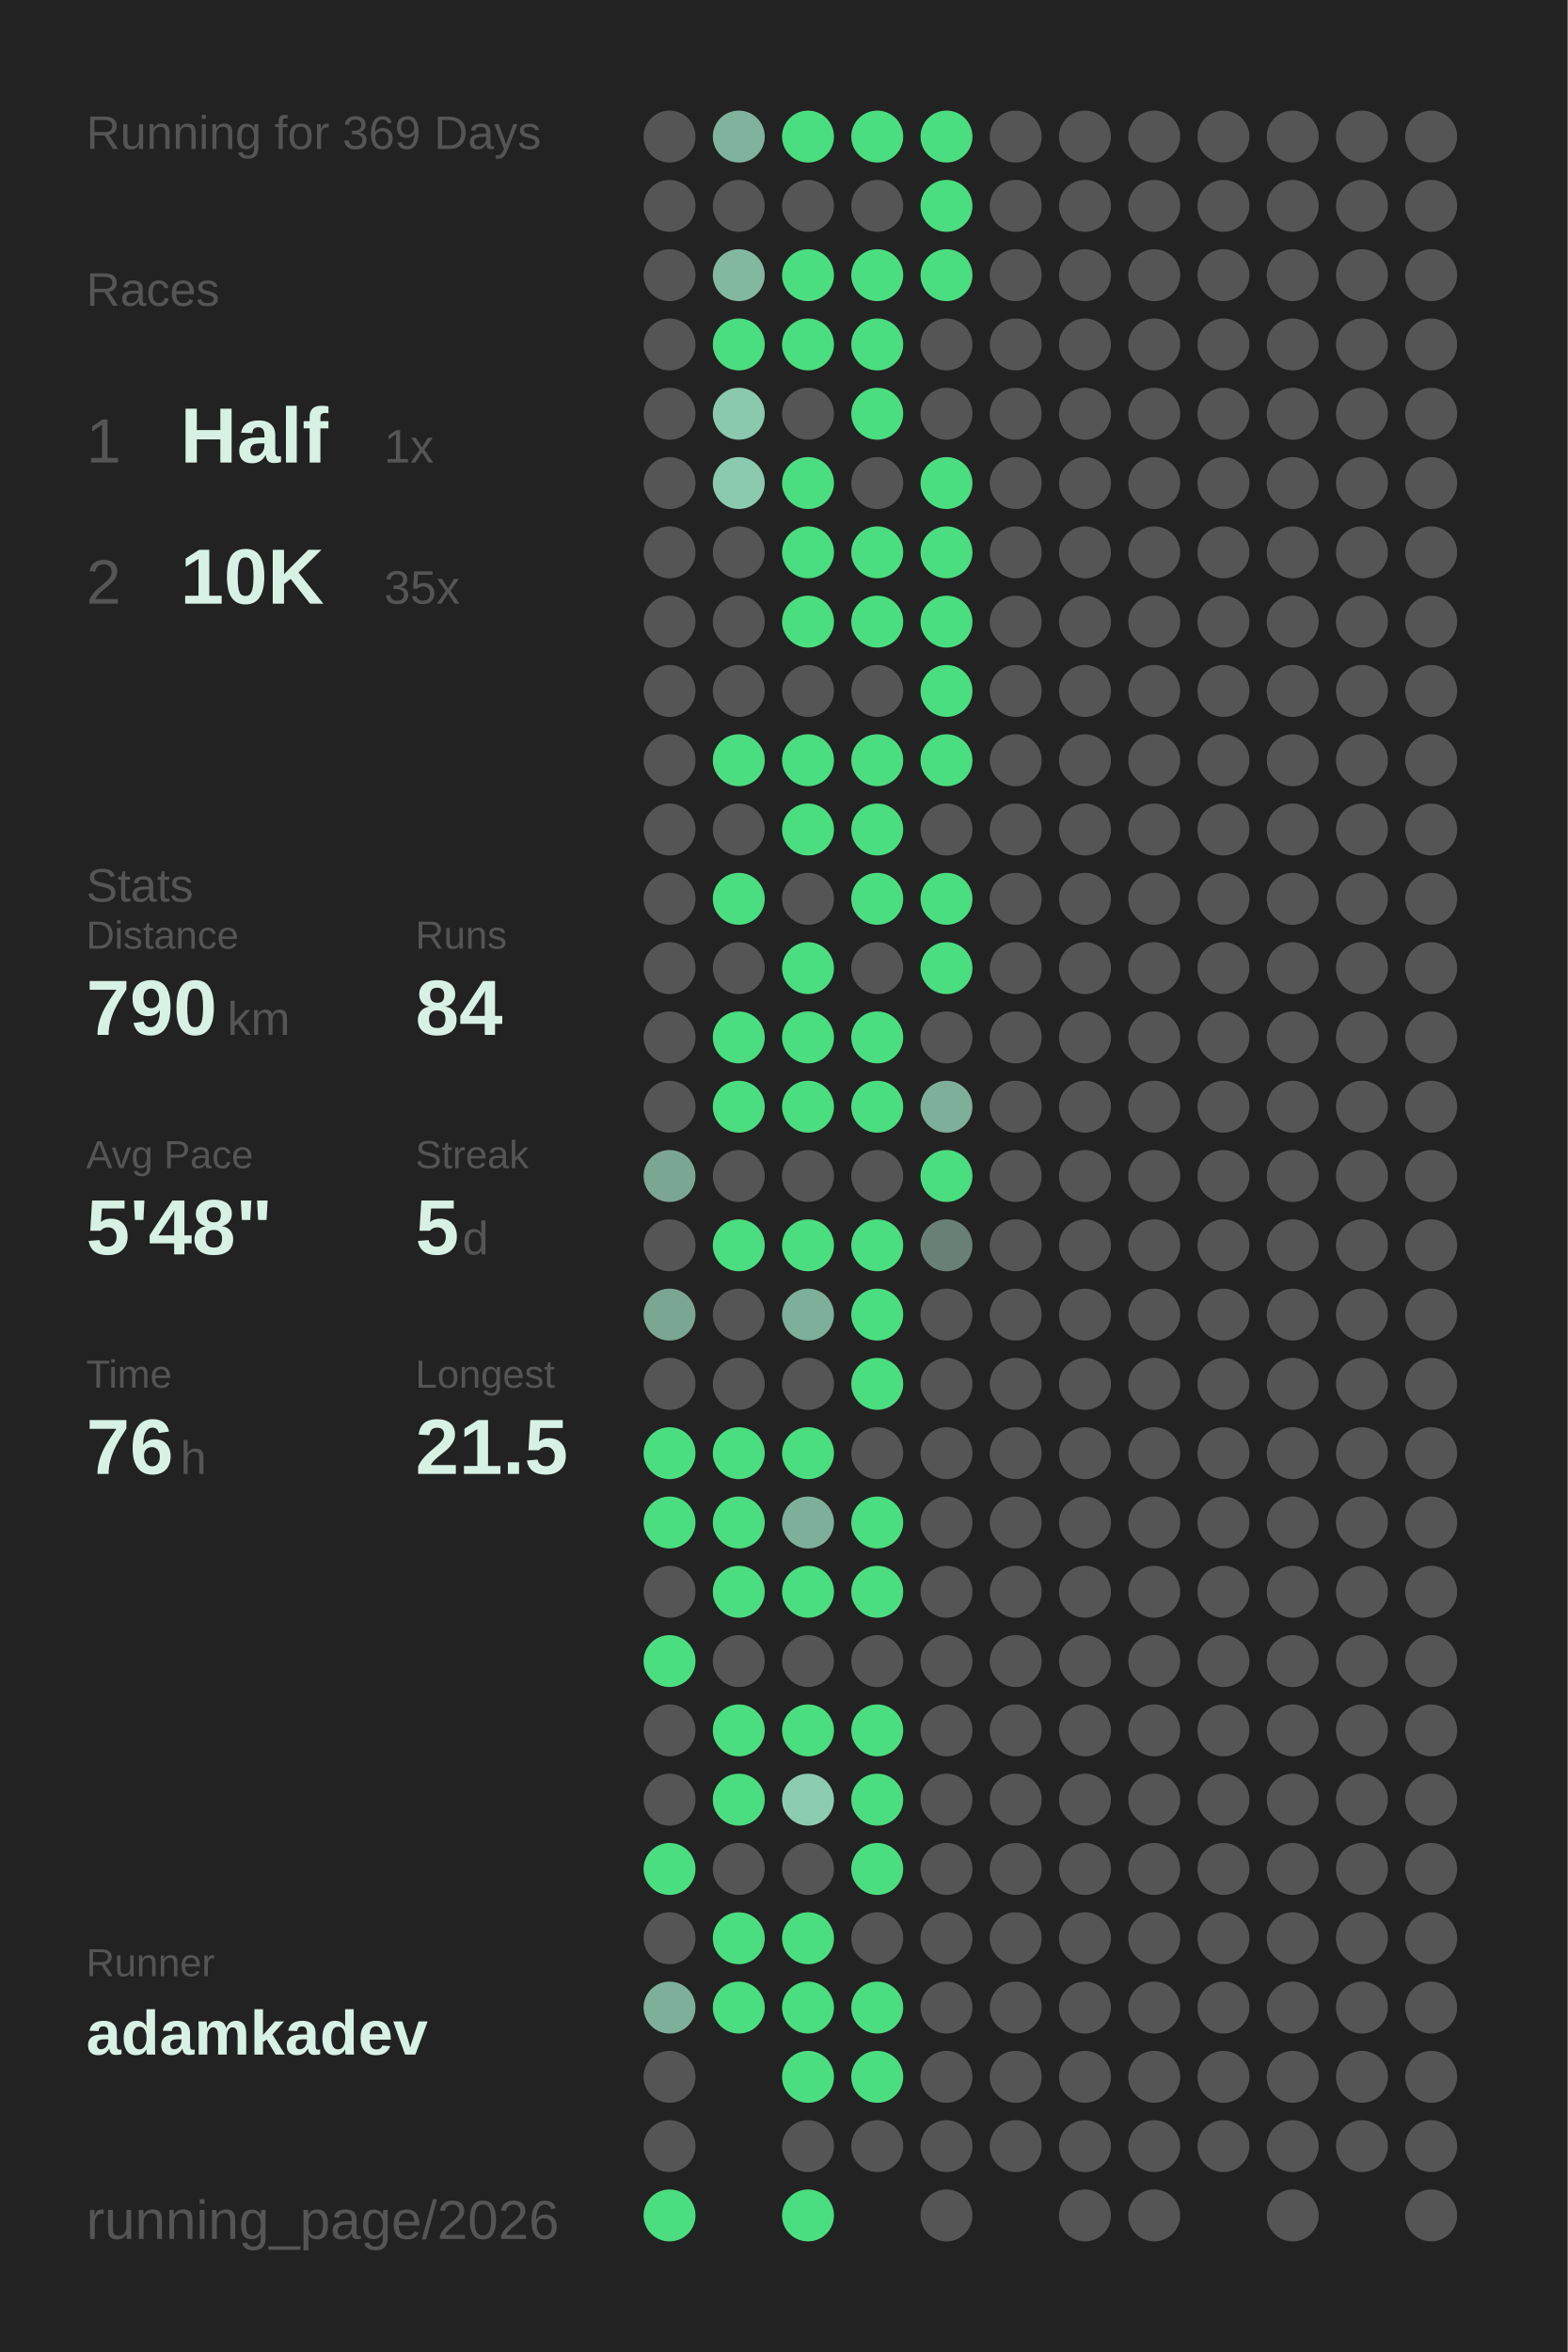
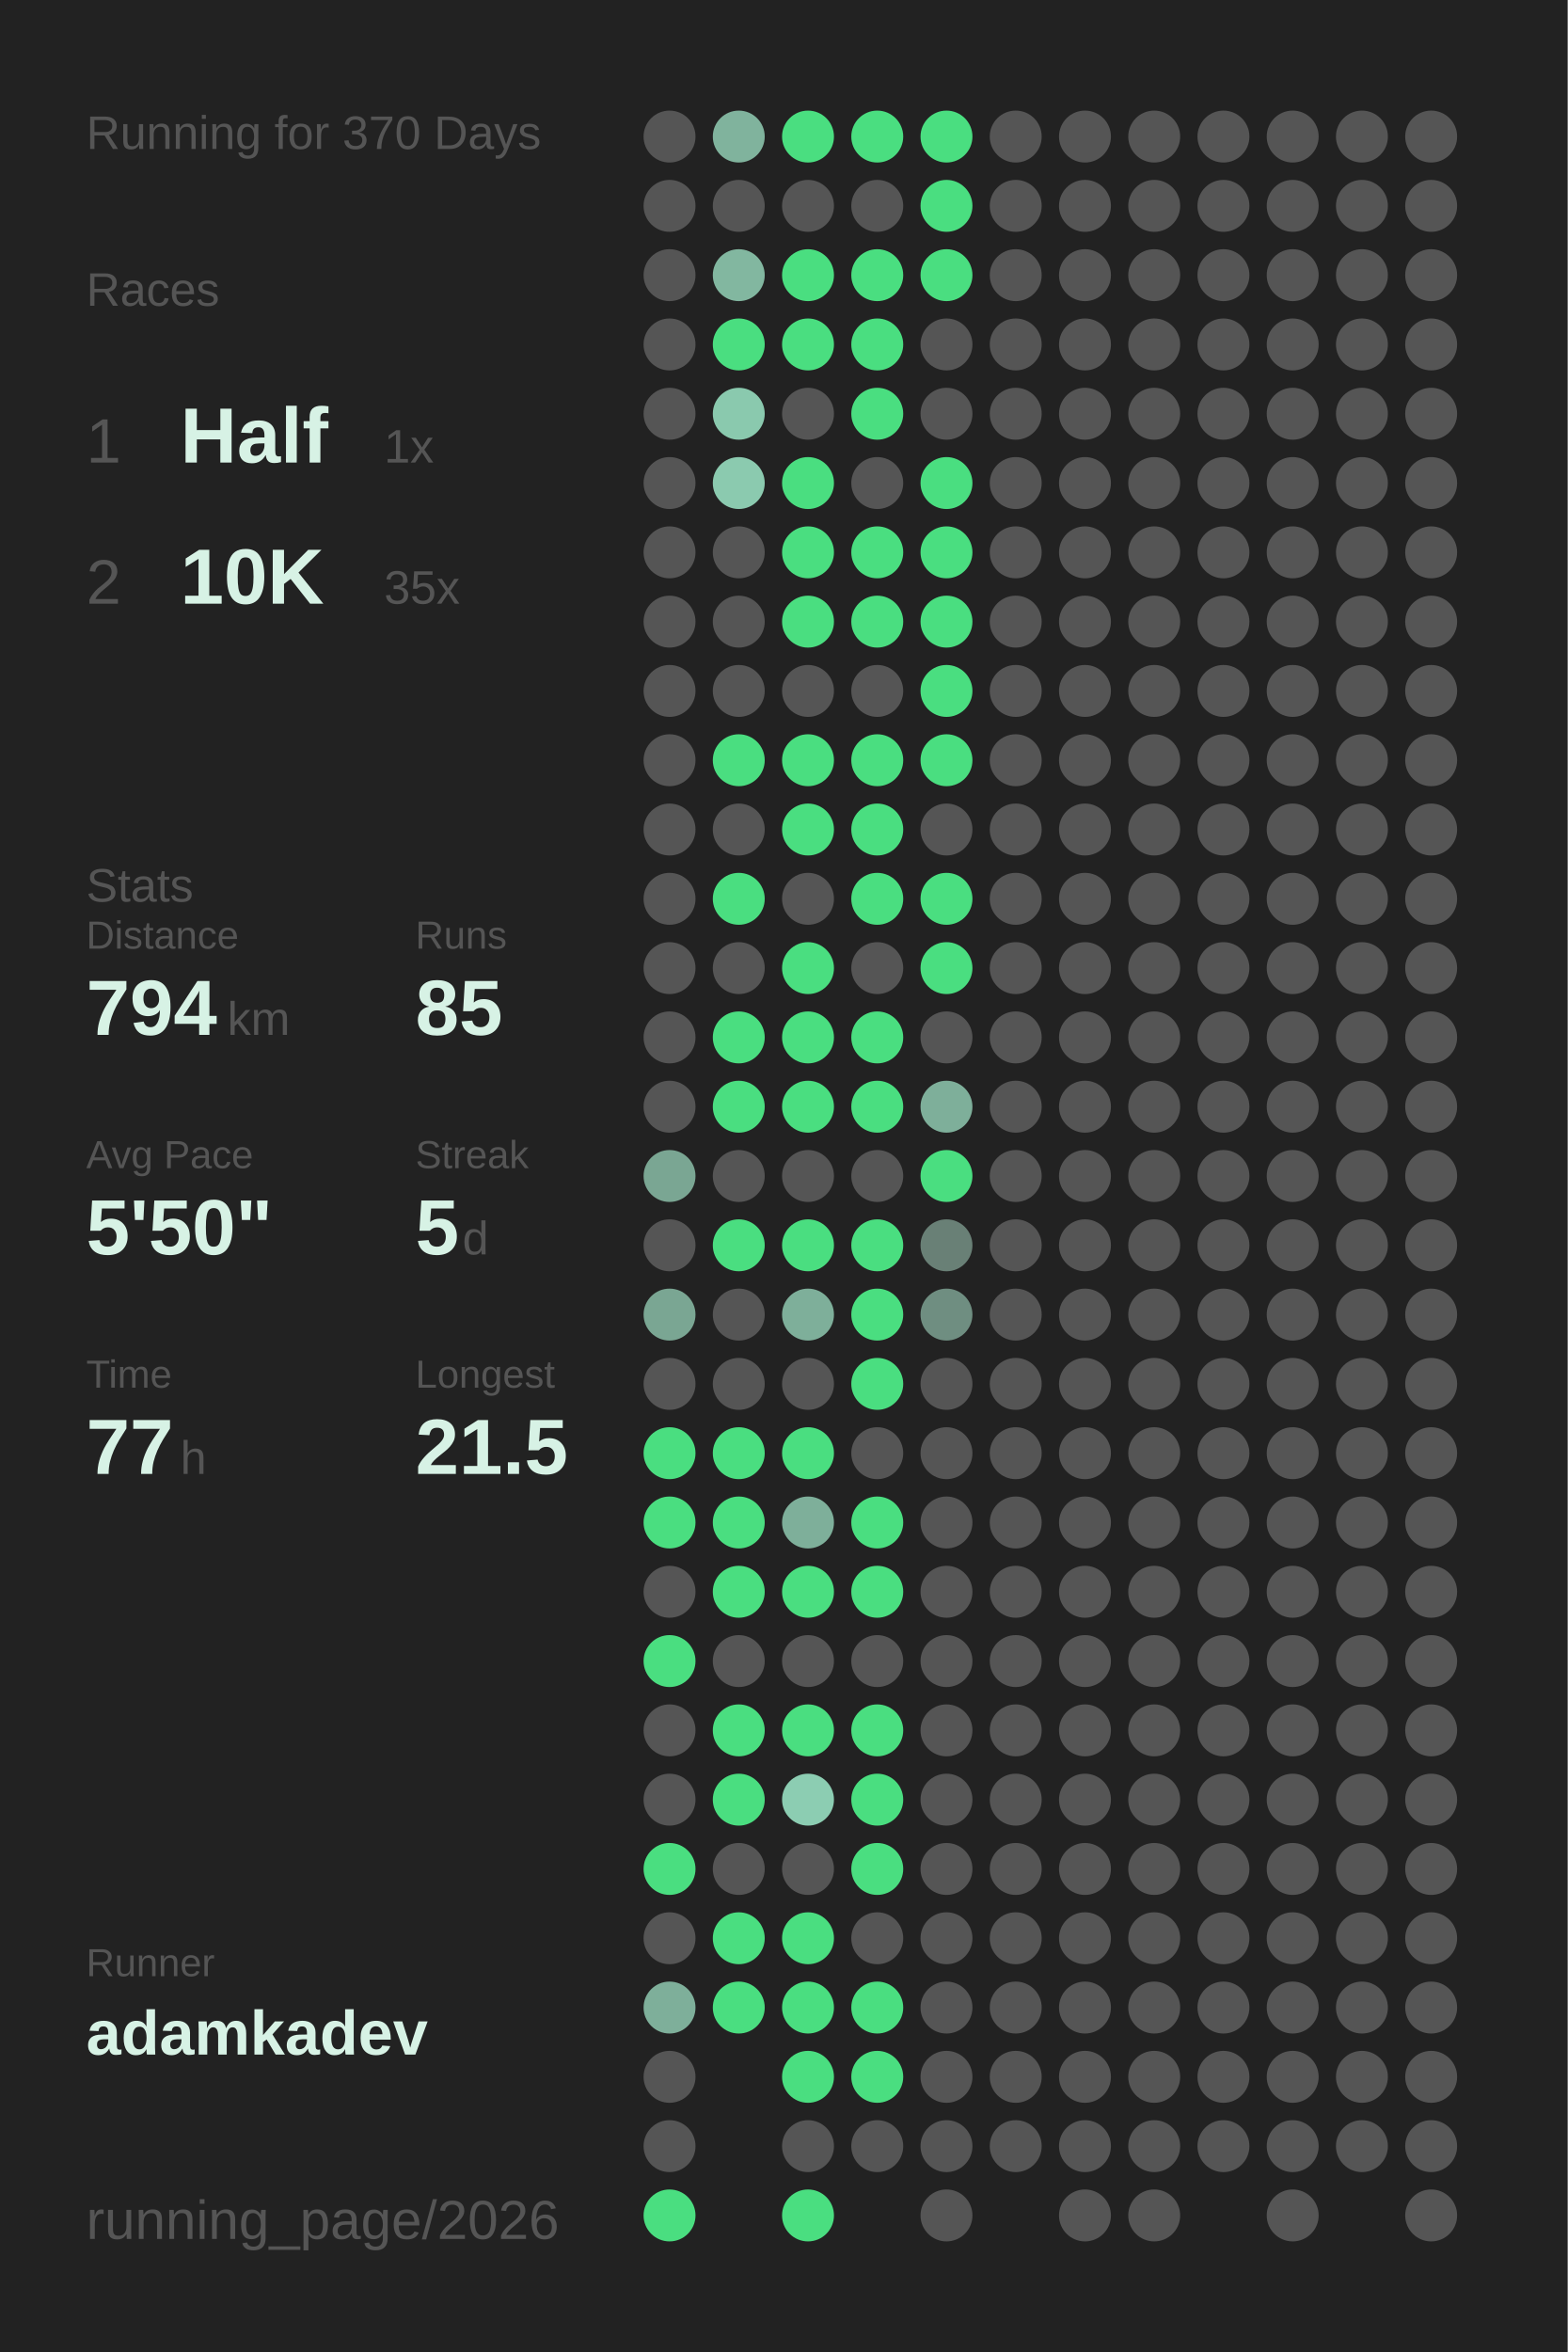
<svg xmlns="http://www.w3.org/2000/svg" baseProfile="full" height="300mm" version="1.1" viewBox="0,0,200,300" width="200mm">
  <defs />
  <rect fill="#222222" height="300" width="200" x="0" y="0" />
-   <text fill="#555555" style="font-size:6px; font-family:Arial;" x="11" y="19">Running for 369 Days</text>
+   <text fill="#555555" style="font-size:6px; font-family:Arial;" x="11" y="19">Running for 370 Days</text>
  <text fill="#555555" style="font-size:6px; font-family:Arial;" x="11" y="39">Races</text>
  <text fill="#555555" style="font-size:8px; font-family:Arial;" x="11" y="59">1</text>
  <text fill="#D7F2E5" style="font-size:10px; font-family:Arial; font-weight:bold;" x="23" y="59">Half</text>
  <text fill="#555555" style="font-size:6px; font-family:Arial;" x="49" y="59">1x</text>
  <text fill="#555555" style="font-size:8px; font-family:Arial;" x="11" y="77">2</text>
  <text fill="#D7F2E5" style="font-size:10px; font-family:Arial; font-weight:bold;" x="23" y="77">10K</text>
  <text fill="#555555" style="font-size:6px; font-family:Arial;" x="49" y="77">35x</text>
  <text fill="#555555" style="font-size:6px; font-family:Arial;" x="11" y="115">Stats</text>
  <text fill="#555555" style="font-size:5px; font-family:Arial;" x="11" y="121">Distance</text>
-   <text fill="#D7F2E5" style="font-size:10px; font-family:Arial; font-weight:bold;" x="11" y="132">790</text>
+   <text fill="#D7F2E5" style="font-size:10px; font-family:Arial; font-weight:bold;" x="11" y="132">794</text>
  <text fill="#555555" style="font-size:6px; font-family:Arial;" x="29" y="132">km</text>
  <text fill="#555555" style="font-size:5px; font-family:Arial;" x="53" y="121">Runs</text>
-   <text fill="#D7F2E5" style="font-size:10px; font-family:Arial; font-weight:bold;" x="53" y="132">84</text>
+   <text fill="#D7F2E5" style="font-size:10px; font-family:Arial; font-weight:bold;" x="53" y="132">85</text>
  <text fill="#555555" style="font-size:5px; font-family:Arial;" x="11" y="149">Avg Pace</text>
-   <text fill="#D7F2E5" style="font-size:10px; font-family:Arial; font-weight:bold;" x="11" y="160">5'48"</text>
+   <text fill="#D7F2E5" style="font-size:10px; font-family:Arial; font-weight:bold;" x="11" y="160">5'50"</text>
  <text fill="#555555" style="font-size:5px; font-family:Arial;" x="53" y="149">Streak</text>
  <text fill="#D7F2E5" style="font-size:10px; font-family:Arial; font-weight:bold;" x="53" y="160">5</text>
  <text fill="#555555" style="font-size:6px; font-family:Arial;" x="59" y="160">d</text>
  <text fill="#555555" style="font-size:5px; font-family:Arial;" x="11" y="177">Time</text>
-   <text fill="#D7F2E5" style="font-size:10px; font-family:Arial; font-weight:bold;" x="11" y="188">76</text>
+   <text fill="#D7F2E5" style="font-size:10px; font-family:Arial; font-weight:bold;" x="11" y="188">77</text>
  <text fill="#555555" style="font-size:6px; font-family:Arial;" x="23" y="188">h</text>
  <text fill="#555555" style="font-size:5px; font-family:Arial;" x="53" y="177">Longest</text>
  <text fill="#D7F2E5" style="font-size:10px; font-family:Arial; font-weight:bold;" x="53" y="188">21.5</text>
  <text fill="#555555" style="font-size:5px; font-family:Arial;" x="11" y="252.065">Runner</text>
  <text fill="#D7F2E5" style="font-size:8px; font-family:Arial; font-weight:bold;" x="11" y="262.065">adamkadev</text>
  <text fill="#555555" style="font-size:7px; font-family:Arial;" x="11" y="285.581">running_page/2026</text>
  <circle cx="85.417" cy="17.419" fill="#555555" r="3.312" />
  <circle cx="85.417" cy="26.258" fill="#555555" r="3.312" />
  <circle cx="85.417" cy="35.097" fill="#555555" r="3.312" />
  <circle cx="85.417" cy="43.935" fill="#555555" r="3.312" />
  <circle cx="85.417" cy="52.774" fill="#555555" r="3.312" />
  <circle cx="85.417" cy="61.613" fill="#555555" r="3.312" />
  <circle cx="85.417" cy="70.452" fill="#555555" r="3.312" />
  <circle cx="85.417" cy="79.29" fill="#555555" r="3.312" />
  <circle cx="85.417" cy="88.129" fill="#555555" r="3.312" />
  <circle cx="85.417" cy="96.968" fill="#555555" r="3.312" />
  <circle cx="85.417" cy="105.806" fill="#555555" r="3.312" />
  <circle cx="85.417" cy="114.645" fill="#555555" r="3.312" />
  <circle cx="85.417" cy="123.484" fill="#555555" r="3.312" />
  <circle cx="85.417" cy="132.323" fill="#555555" r="3.312" />
  <circle cx="85.417" cy="141.161" fill="#555555" r="3.312" />
  <circle cx="85.417" cy="150" fill="#7aa693" r="3.312" />
  <circle cx="85.417" cy="158.839" fill="#555555" r="3.312" />
  <circle cx="85.417" cy="167.677" fill="#7aa693" r="3.312" />
  <circle cx="85.417" cy="176.516" fill="#555555" r="3.312" />
  <circle cx="85.417" cy="185.355" fill="#4ADE80" r="3.312" />
  <circle cx="85.417" cy="194.194" fill="#4ADE80" r="3.312" />
  <circle cx="85.417" cy="203.032" fill="#555555" r="3.312" />
  <circle cx="85.417" cy="211.871" fill="#4ADE80" r="3.312" />
  <circle cx="85.417" cy="220.71" fill="#555555" r="3.312" />
  <circle cx="85.417" cy="229.548" fill="#555555" r="3.312" />
  <circle cx="85.417" cy="238.387" fill="#4ADE80" r="3.312" />
  <circle cx="85.417" cy="247.226" fill="#555555" r="3.312" />
  <circle cx="85.417" cy="256.065" fill="#7eaf9a" r="3.312" />
  <circle cx="85.417" cy="264.903" fill="#555555" r="3.312" />
  <circle cx="85.417" cy="273.742" fill="#555555" r="3.312" />
  <circle cx="85.417" cy="282.581" fill="#4ADE80" r="3.312" />
  <circle cx="94.25" cy="17.419" fill="#80b39d" r="3.312" />
  <circle cx="94.25" cy="26.258" fill="#555555" r="3.312" />
  <circle cx="94.25" cy="35.097" fill="#82b7a0" r="3.312" />
  <circle cx="94.25" cy="43.935" fill="#4ADE80" r="3.312" />
  <circle cx="94.25" cy="52.774" fill="#8ac9ae" r="3.312" />
  <circle cx="94.25" cy="61.613" fill="#8bcaaf" r="3.312" />
  <circle cx="94.25" cy="70.452" fill="#555555" r="3.312" />
  <circle cx="94.25" cy="79.29" fill="#555555" r="3.312" />
  <circle cx="94.25" cy="88.129" fill="#555555" r="3.312" />
  <circle cx="94.25" cy="96.968" fill="#4ADE80" r="3.312" />
  <circle cx="94.25" cy="105.806" fill="#555555" r="3.312" />
  <circle cx="94.25" cy="114.645" fill="#4ADE80" r="3.312" />
  <circle cx="94.25" cy="123.484" fill="#555555" r="3.312" />
  <circle cx="94.25" cy="132.323" fill="#4ADE80" r="3.312" />
  <circle cx="94.25" cy="141.161" fill="#4ADE80" r="3.312" />
  <circle cx="94.25" cy="150" fill="#555555" r="3.312" />
  <circle cx="94.25" cy="158.839" fill="#4ADE80" r="3.312" />
  <circle cx="94.25" cy="167.677" fill="#555555" r="3.312" />
  <circle cx="94.25" cy="176.516" fill="#555555" r="3.312" />
  <circle cx="94.25" cy="185.355" fill="#4ADE80" r="3.312" />
  <circle cx="94.25" cy="194.194" fill="#4ADE80" r="3.312" />
  <circle cx="94.25" cy="203.032" fill="#4ADE80" r="3.312" />
  <circle cx="94.25" cy="211.871" fill="#555555" r="3.312" />
  <circle cx="94.25" cy="220.71" fill="#4ADE80" r="3.312" />
  <circle cx="94.25" cy="229.548" fill="#4ADE80" r="3.312" />
  <circle cx="94.25" cy="238.387" fill="#555555" r="3.312" />
  <circle cx="94.25" cy="247.226" fill="#4ADE80" r="3.312" />
  <circle cx="94.25" cy="256.065" fill="#4ADE80" r="3.312" />
  <circle cx="103.083" cy="17.419" fill="#4ADE80" r="3.312" />
  <circle cx="103.083" cy="26.258" fill="#555555" r="3.312" />
  <circle cx="103.083" cy="35.097" fill="#4ADE80" r="3.312" />
  <circle cx="103.083" cy="43.935" fill="#4ADE80" r="3.312" />
  <circle cx="103.083" cy="52.774" fill="#555555" r="3.312" />
  <circle cx="103.083" cy="61.613" fill="#4ADE80" r="3.312" />
  <circle cx="103.083" cy="70.452" fill="#4ADE80" r="3.312" />
  <circle cx="103.083" cy="79.29" fill="#4ADE80" r="3.312" />
  <circle cx="103.083" cy="88.129" fill="#555555" r="3.312" />
  <circle cx="103.083" cy="96.968" fill="#4ADE80" r="3.312" />
  <circle cx="103.083" cy="105.806" fill="#4ADE80" r="3.312" />
  <circle cx="103.083" cy="114.645" fill="#555555" r="3.312" />
  <circle cx="103.083" cy="123.484" fill="#4ADE80" r="3.312" />
  <circle cx="103.083" cy="132.323" fill="#4ADE80" r="3.312" />
  <circle cx="103.083" cy="141.161" fill="#4ADE80" r="3.312" />
  <circle cx="103.083" cy="150" fill="#555555" r="3.312" />
  <circle cx="103.083" cy="158.839" fill="#4ADE80" r="3.312" />
  <circle cx="103.083" cy="167.677" fill="#7eaf9a" r="3.312" />
  <circle cx="103.083" cy="176.516" fill="#555555" r="3.312" />
  <circle cx="103.083" cy="185.355" fill="#4ADE80" r="3.312" />
  <circle cx="103.083" cy="194.194" fill="#7eaf9a" r="3.312" />
  <circle cx="103.083" cy="203.032" fill="#4ADE80" r="3.312" />
  <circle cx="103.083" cy="211.871" fill="#555555" r="3.312" />
  <circle cx="103.083" cy="220.71" fill="#4ADE80" r="3.312" />
  <circle cx="103.083" cy="229.548" fill="#8ccdb2" r="3.312" />
  <circle cx="103.083" cy="238.387" fill="#555555" r="3.312" />
  <circle cx="103.083" cy="247.226" fill="#4ADE80" r="3.312" />
  <circle cx="103.083" cy="256.065" fill="#4ADE80" r="3.312" />
  <circle cx="103.083" cy="264.903" fill="#4ADE80" r="3.312" />
  <circle cx="103.083" cy="273.742" fill="#555555" r="3.312" />
  <circle cx="103.083" cy="282.581" fill="#4ADE80" r="3.312" />
  <circle cx="111.917" cy="17.419" fill="#4ADE80" r="3.312" />
  <circle cx="111.917" cy="26.258" fill="#555555" r="3.312" />
  <circle cx="111.917" cy="35.097" fill="#4ADE80" r="3.312" />
  <circle cx="111.917" cy="43.935" fill="#4ADE80" r="3.312" />
  <circle cx="111.917" cy="52.774" fill="#4ADE80" r="3.312" />
  <circle cx="111.917" cy="61.613" fill="#555555" r="3.312" />
  <circle cx="111.917" cy="70.452" fill="#4ADE80" r="3.312" />
  <circle cx="111.917" cy="79.29" fill="#4ADE80" r="3.312" />
  <circle cx="111.917" cy="88.129" fill="#555555" r="3.312" />
  <circle cx="111.917" cy="96.968" fill="#4ADE80" r="3.312" />
  <circle cx="111.917" cy="105.806" fill="#4ADE80" r="3.312" />
  <circle cx="111.917" cy="114.645" fill="#4ADE80" r="3.312" />
  <circle cx="111.917" cy="123.484" fill="#555555" r="3.312" />
  <circle cx="111.917" cy="132.323" fill="#4ADE80" r="3.312" />
  <circle cx="111.917" cy="141.161" fill="#4ADE80" r="3.312" />
  <circle cx="111.917" cy="150" fill="#555555" r="3.312" />
  <circle cx="111.917" cy="158.839" fill="#4ADE80" r="3.312" />
  <circle cx="111.917" cy="167.677" fill="#4ADE80" r="3.312" />
  <circle cx="111.917" cy="176.516" fill="#4ADE80" r="3.312" />
  <circle cx="111.917" cy="185.355" fill="#555555" r="3.312" />
  <circle cx="111.917" cy="194.194" fill="#4ADE80" r="3.312" />
  <circle cx="111.917" cy="203.032" fill="#4ADE80" r="3.312" />
  <circle cx="111.917" cy="211.871" fill="#555555" r="3.312" />
  <circle cx="111.917" cy="220.71" fill="#4ADE80" r="3.312" />
  <circle cx="111.917" cy="229.548" fill="#4ADE80" r="3.312" />
  <circle cx="111.917" cy="238.387" fill="#4ADE80" r="3.312" />
  <circle cx="111.917" cy="247.226" fill="#555555" r="3.312" />
  <circle cx="111.917" cy="256.065" fill="#4ADE80" r="3.312" />
  <circle cx="111.917" cy="264.903" fill="#4ADE80" r="3.312" />
  <circle cx="111.917" cy="273.742" fill="#555555" r="3.312" />
  <circle cx="120.75" cy="17.419" fill="#4ADE80" r="3.312" />
  <circle cx="120.75" cy="26.258" fill="#4ADE80" r="3.312" />
  <circle cx="120.75" cy="35.097" fill="#4ADE80" r="3.312" />
  <circle cx="120.75" cy="43.935" fill="#555555" r="3.312" />
  <circle cx="120.75" cy="52.774" fill="#555555" r="3.312" />
  <circle cx="120.75" cy="61.613" fill="#4ADE80" r="3.312" />
  <circle cx="120.75" cy="70.452" fill="#4ADE80" r="3.312" />
  <circle cx="120.75" cy="79.29" fill="#4ADE80" r="3.312" />
  <circle cx="120.75" cy="88.129" fill="#4ADE80" r="3.312" />
  <circle cx="120.75" cy="96.968" fill="#4ADE80" r="3.312" />
  <circle cx="120.75" cy="105.806" fill="#555555" r="3.312" />
  <circle cx="120.75" cy="114.645" fill="#4ADE80" r="3.312" />
  <circle cx="120.75" cy="123.484" fill="#4ADE80" r="3.312" />
  <circle cx="120.75" cy="132.323" fill="#555555" r="3.312" />
  <circle cx="120.75" cy="141.161" fill="#7eaf9a" r="3.312" />
  <circle cx="120.75" cy="150" fill="#4ADE80" r="3.312" />
  <circle cx="120.75" cy="158.839" fill="#698076" r="3.312" />
-   <circle cx="120.75" cy="167.677" fill="#555555" r="3.312" />
+   <circle cx="120.75" cy="167.677" fill="#6f8e81" r="3.312" />
  <circle cx="120.75" cy="176.516" fill="#555555" r="3.312" />
  <circle cx="120.75" cy="185.355" fill="#555555" r="3.312" />
  <circle cx="120.75" cy="194.194" fill="#555555" r="3.312" />
  <circle cx="120.75" cy="203.032" fill="#555555" r="3.312" />
  <circle cx="120.75" cy="211.871" fill="#555555" r="3.312" />
  <circle cx="120.75" cy="220.71" fill="#555555" r="3.312" />
  <circle cx="120.75" cy="229.548" fill="#555555" r="3.312" />
  <circle cx="120.75" cy="238.387" fill="#555555" r="3.312" />
  <circle cx="120.75" cy="247.226" fill="#555555" r="3.312" />
  <circle cx="120.75" cy="256.065" fill="#555555" r="3.312" />
  <circle cx="120.75" cy="264.903" fill="#555555" r="3.312" />
  <circle cx="120.75" cy="273.742" fill="#555555" r="3.312" />
  <circle cx="120.75" cy="282.581" fill="#555555" r="3.312" />
  <circle cx="129.583" cy="17.419" fill="#555555" r="3.312" />
  <circle cx="129.583" cy="26.258" fill="#555555" r="3.312" />
  <circle cx="129.583" cy="35.097" fill="#555555" r="3.312" />
  <circle cx="129.583" cy="43.935" fill="#555555" r="3.312" />
  <circle cx="129.583" cy="52.774" fill="#555555" r="3.312" />
  <circle cx="129.583" cy="61.613" fill="#555555" r="3.312" />
  <circle cx="129.583" cy="70.452" fill="#555555" r="3.312" />
  <circle cx="129.583" cy="79.29" fill="#555555" r="3.312" />
  <circle cx="129.583" cy="88.129" fill="#555555" r="3.312" />
  <circle cx="129.583" cy="96.968" fill="#555555" r="3.312" />
  <circle cx="129.583" cy="105.806" fill="#555555" r="3.312" />
  <circle cx="129.583" cy="114.645" fill="#555555" r="3.312" />
  <circle cx="129.583" cy="123.484" fill="#555555" r="3.312" />
  <circle cx="129.583" cy="132.323" fill="#555555" r="3.312" />
  <circle cx="129.583" cy="141.161" fill="#555555" r="3.312" />
  <circle cx="129.583" cy="150" fill="#555555" r="3.312" />
  <circle cx="129.583" cy="158.839" fill="#555555" r="3.312" />
  <circle cx="129.583" cy="167.677" fill="#555555" r="3.312" />
  <circle cx="129.583" cy="176.516" fill="#555555" r="3.312" />
  <circle cx="129.583" cy="185.355" fill="#555555" r="3.312" />
  <circle cx="129.583" cy="194.194" fill="#555555" r="3.312" />
  <circle cx="129.583" cy="203.032" fill="#555555" r="3.312" />
  <circle cx="129.583" cy="211.871" fill="#555555" r="3.312" />
  <circle cx="129.583" cy="220.71" fill="#555555" r="3.312" />
  <circle cx="129.583" cy="229.548" fill="#555555" r="3.312" />
  <circle cx="129.583" cy="238.387" fill="#555555" r="3.312" />
  <circle cx="129.583" cy="247.226" fill="#555555" r="3.312" />
  <circle cx="129.583" cy="256.065" fill="#555555" r="3.312" />
  <circle cx="129.583" cy="264.903" fill="#555555" r="3.312" />
  <circle cx="129.583" cy="273.742" fill="#555555" r="3.312" />
  <circle cx="138.417" cy="17.419" fill="#555555" r="3.312" />
  <circle cx="138.417" cy="26.258" fill="#555555" r="3.312" />
  <circle cx="138.417" cy="35.097" fill="#555555" r="3.312" />
  <circle cx="138.417" cy="43.935" fill="#555555" r="3.312" />
  <circle cx="138.417" cy="52.774" fill="#555555" r="3.312" />
  <circle cx="138.417" cy="61.613" fill="#555555" r="3.312" />
  <circle cx="138.417" cy="70.452" fill="#555555" r="3.312" />
  <circle cx="138.417" cy="79.29" fill="#555555" r="3.312" />
  <circle cx="138.417" cy="88.129" fill="#555555" r="3.312" />
  <circle cx="138.417" cy="96.968" fill="#555555" r="3.312" />
  <circle cx="138.417" cy="105.806" fill="#555555" r="3.312" />
  <circle cx="138.417" cy="114.645" fill="#555555" r="3.312" />
  <circle cx="138.417" cy="123.484" fill="#555555" r="3.312" />
  <circle cx="138.417" cy="132.323" fill="#555555" r="3.312" />
  <circle cx="138.417" cy="141.161" fill="#555555" r="3.312" />
  <circle cx="138.417" cy="150" fill="#555555" r="3.312" />
  <circle cx="138.417" cy="158.839" fill="#555555" r="3.312" />
  <circle cx="138.417" cy="167.677" fill="#555555" r="3.312" />
  <circle cx="138.417" cy="176.516" fill="#555555" r="3.312" />
  <circle cx="138.417" cy="185.355" fill="#555555" r="3.312" />
  <circle cx="138.417" cy="194.194" fill="#555555" r="3.312" />
  <circle cx="138.417" cy="203.032" fill="#555555" r="3.312" />
  <circle cx="138.417" cy="211.871" fill="#555555" r="3.312" />
  <circle cx="138.417" cy="220.71" fill="#555555" r="3.312" />
  <circle cx="138.417" cy="229.548" fill="#555555" r="3.312" />
  <circle cx="138.417" cy="238.387" fill="#555555" r="3.312" />
  <circle cx="138.417" cy="247.226" fill="#555555" r="3.312" />
  <circle cx="138.417" cy="256.065" fill="#555555" r="3.312" />
  <circle cx="138.417" cy="264.903" fill="#555555" r="3.312" />
  <circle cx="138.417" cy="273.742" fill="#555555" r="3.312" />
  <circle cx="138.417" cy="282.581" fill="#555555" r="3.312" />
  <circle cx="147.25" cy="17.419" fill="#555555" r="3.312" />
  <circle cx="147.25" cy="26.258" fill="#555555" r="3.312" />
  <circle cx="147.25" cy="35.097" fill="#555555" r="3.312" />
  <circle cx="147.25" cy="43.935" fill="#555555" r="3.312" />
  <circle cx="147.25" cy="52.774" fill="#555555" r="3.312" />
  <circle cx="147.25" cy="61.613" fill="#555555" r="3.312" />
  <circle cx="147.25" cy="70.452" fill="#555555" r="3.312" />
  <circle cx="147.25" cy="79.29" fill="#555555" r="3.312" />
  <circle cx="147.25" cy="88.129" fill="#555555" r="3.312" />
  <circle cx="147.25" cy="96.968" fill="#555555" r="3.312" />
  <circle cx="147.25" cy="105.806" fill="#555555" r="3.312" />
  <circle cx="147.25" cy="114.645" fill="#555555" r="3.312" />
  <circle cx="147.25" cy="123.484" fill="#555555" r="3.312" />
  <circle cx="147.25" cy="132.323" fill="#555555" r="3.312" />
  <circle cx="147.25" cy="141.161" fill="#555555" r="3.312" />
  <circle cx="147.25" cy="150" fill="#555555" r="3.312" />
  <circle cx="147.25" cy="158.839" fill="#555555" r="3.312" />
  <circle cx="147.25" cy="167.677" fill="#555555" r="3.312" />
  <circle cx="147.25" cy="176.516" fill="#555555" r="3.312" />
  <circle cx="147.25" cy="185.355" fill="#555555" r="3.312" />
  <circle cx="147.25" cy="194.194" fill="#555555" r="3.312" />
  <circle cx="147.25" cy="203.032" fill="#555555" r="3.312" />
  <circle cx="147.25" cy="211.871" fill="#555555" r="3.312" />
  <circle cx="147.25" cy="220.71" fill="#555555" r="3.312" />
  <circle cx="147.25" cy="229.548" fill="#555555" r="3.312" />
  <circle cx="147.25" cy="238.387" fill="#555555" r="3.312" />
  <circle cx="147.25" cy="247.226" fill="#555555" r="3.312" />
  <circle cx="147.25" cy="256.065" fill="#555555" r="3.312" />
  <circle cx="147.25" cy="264.903" fill="#555555" r="3.312" />
  <circle cx="147.25" cy="273.742" fill="#555555" r="3.312" />
  <circle cx="147.25" cy="282.581" fill="#555555" r="3.312" />
  <circle cx="156.083" cy="17.419" fill="#555555" r="3.312" />
  <circle cx="156.083" cy="26.258" fill="#555555" r="3.312" />
  <circle cx="156.083" cy="35.097" fill="#555555" r="3.312" />
  <circle cx="156.083" cy="43.935" fill="#555555" r="3.312" />
  <circle cx="156.083" cy="52.774" fill="#555555" r="3.312" />
  <circle cx="156.083" cy="61.613" fill="#555555" r="3.312" />
  <circle cx="156.083" cy="70.452" fill="#555555" r="3.312" />
  <circle cx="156.083" cy="79.29" fill="#555555" r="3.312" />
  <circle cx="156.083" cy="88.129" fill="#555555" r="3.312" />
  <circle cx="156.083" cy="96.968" fill="#555555" r="3.312" />
  <circle cx="156.083" cy="105.806" fill="#555555" r="3.312" />
  <circle cx="156.083" cy="114.645" fill="#555555" r="3.312" />
  <circle cx="156.083" cy="123.484" fill="#555555" r="3.312" />
  <circle cx="156.083" cy="132.323" fill="#555555" r="3.312" />
  <circle cx="156.083" cy="141.161" fill="#555555" r="3.312" />
  <circle cx="156.083" cy="150" fill="#555555" r="3.312" />
  <circle cx="156.083" cy="158.839" fill="#555555" r="3.312" />
  <circle cx="156.083" cy="167.677" fill="#555555" r="3.312" />
  <circle cx="156.083" cy="176.516" fill="#555555" r="3.312" />
  <circle cx="156.083" cy="185.355" fill="#555555" r="3.312" />
  <circle cx="156.083" cy="194.194" fill="#555555" r="3.312" />
  <circle cx="156.083" cy="203.032" fill="#555555" r="3.312" />
  <circle cx="156.083" cy="211.871" fill="#555555" r="3.312" />
  <circle cx="156.083" cy="220.71" fill="#555555" r="3.312" />
  <circle cx="156.083" cy="229.548" fill="#555555" r="3.312" />
  <circle cx="156.083" cy="238.387" fill="#555555" r="3.312" />
  <circle cx="156.083" cy="247.226" fill="#555555" r="3.312" />
  <circle cx="156.083" cy="256.065" fill="#555555" r="3.312" />
  <circle cx="156.083" cy="264.903" fill="#555555" r="3.312" />
  <circle cx="156.083" cy="273.742" fill="#555555" r="3.312" />
  <circle cx="164.917" cy="17.419" fill="#555555" r="3.312" />
  <circle cx="164.917" cy="26.258" fill="#555555" r="3.312" />
  <circle cx="164.917" cy="35.097" fill="#555555" r="3.312" />
  <circle cx="164.917" cy="43.935" fill="#555555" r="3.312" />
  <circle cx="164.917" cy="52.774" fill="#555555" r="3.312" />
  <circle cx="164.917" cy="61.613" fill="#555555" r="3.312" />
  <circle cx="164.917" cy="70.452" fill="#555555" r="3.312" />
  <circle cx="164.917" cy="79.29" fill="#555555" r="3.312" />
  <circle cx="164.917" cy="88.129" fill="#555555" r="3.312" />
  <circle cx="164.917" cy="96.968" fill="#555555" r="3.312" />
  <circle cx="164.917" cy="105.806" fill="#555555" r="3.312" />
  <circle cx="164.917" cy="114.645" fill="#555555" r="3.312" />
  <circle cx="164.917" cy="123.484" fill="#555555" r="3.312" />
  <circle cx="164.917" cy="132.323" fill="#555555" r="3.312" />
  <circle cx="164.917" cy="141.161" fill="#555555" r="3.312" />
  <circle cx="164.917" cy="150" fill="#555555" r="3.312" />
  <circle cx="164.917" cy="158.839" fill="#555555" r="3.312" />
  <circle cx="164.917" cy="167.677" fill="#555555" r="3.312" />
  <circle cx="164.917" cy="176.516" fill="#555555" r="3.312" />
  <circle cx="164.917" cy="185.355" fill="#555555" r="3.312" />
  <circle cx="164.917" cy="194.194" fill="#555555" r="3.312" />
  <circle cx="164.917" cy="203.032" fill="#555555" r="3.312" />
  <circle cx="164.917" cy="211.871" fill="#555555" r="3.312" />
  <circle cx="164.917" cy="220.71" fill="#555555" r="3.312" />
  <circle cx="164.917" cy="229.548" fill="#555555" r="3.312" />
  <circle cx="164.917" cy="238.387" fill="#555555" r="3.312" />
  <circle cx="164.917" cy="247.226" fill="#555555" r="3.312" />
  <circle cx="164.917" cy="256.065" fill="#555555" r="3.312" />
  <circle cx="164.917" cy="264.903" fill="#555555" r="3.312" />
  <circle cx="164.917" cy="273.742" fill="#555555" r="3.312" />
  <circle cx="164.917" cy="282.581" fill="#555555" r="3.312" />
  <circle cx="173.75" cy="17.419" fill="#555555" r="3.312" />
  <circle cx="173.75" cy="26.258" fill="#555555" r="3.312" />
  <circle cx="173.75" cy="35.097" fill="#555555" r="3.312" />
  <circle cx="173.75" cy="43.935" fill="#555555" r="3.312" />
  <circle cx="173.75" cy="52.774" fill="#555555" r="3.312" />
  <circle cx="173.75" cy="61.613" fill="#555555" r="3.312" />
  <circle cx="173.75" cy="70.452" fill="#555555" r="3.312" />
  <circle cx="173.75" cy="79.29" fill="#555555" r="3.312" />
  <circle cx="173.75" cy="88.129" fill="#555555" r="3.312" />
  <circle cx="173.75" cy="96.968" fill="#555555" r="3.312" />
  <circle cx="173.75" cy="105.806" fill="#555555" r="3.312" />
  <circle cx="173.75" cy="114.645" fill="#555555" r="3.312" />
  <circle cx="173.75" cy="123.484" fill="#555555" r="3.312" />
  <circle cx="173.75" cy="132.323" fill="#555555" r="3.312" />
  <circle cx="173.75" cy="141.161" fill="#555555" r="3.312" />
  <circle cx="173.75" cy="150" fill="#555555" r="3.312" />
  <circle cx="173.75" cy="158.839" fill="#555555" r="3.312" />
  <circle cx="173.75" cy="167.677" fill="#555555" r="3.312" />
  <circle cx="173.75" cy="176.516" fill="#555555" r="3.312" />
  <circle cx="173.75" cy="185.355" fill="#555555" r="3.312" />
  <circle cx="173.75" cy="194.194" fill="#555555" r="3.312" />
  <circle cx="173.75" cy="203.032" fill="#555555" r="3.312" />
  <circle cx="173.75" cy="211.871" fill="#555555" r="3.312" />
  <circle cx="173.75" cy="220.71" fill="#555555" r="3.312" />
  <circle cx="173.75" cy="229.548" fill="#555555" r="3.312" />
  <circle cx="173.75" cy="238.387" fill="#555555" r="3.312" />
  <circle cx="173.75" cy="247.226" fill="#555555" r="3.312" />
  <circle cx="173.75" cy="256.065" fill="#555555" r="3.312" />
  <circle cx="173.75" cy="264.903" fill="#555555" r="3.312" />
  <circle cx="173.75" cy="273.742" fill="#555555" r="3.312" />
  <circle cx="182.583" cy="17.419" fill="#555555" r="3.312" />
  <circle cx="182.583" cy="26.258" fill="#555555" r="3.312" />
  <circle cx="182.583" cy="35.097" fill="#555555" r="3.312" />
  <circle cx="182.583" cy="43.935" fill="#555555" r="3.312" />
  <circle cx="182.583" cy="52.774" fill="#555555" r="3.312" />
  <circle cx="182.583" cy="61.613" fill="#555555" r="3.312" />
  <circle cx="182.583" cy="70.452" fill="#555555" r="3.312" />
  <circle cx="182.583" cy="79.29" fill="#555555" r="3.312" />
  <circle cx="182.583" cy="88.129" fill="#555555" r="3.312" />
  <circle cx="182.583" cy="96.968" fill="#555555" r="3.312" />
  <circle cx="182.583" cy="105.806" fill="#555555" r="3.312" />
  <circle cx="182.583" cy="114.645" fill="#555555" r="3.312" />
  <circle cx="182.583" cy="123.484" fill="#555555" r="3.312" />
  <circle cx="182.583" cy="132.323" fill="#555555" r="3.312" />
  <circle cx="182.583" cy="141.161" fill="#555555" r="3.312" />
  <circle cx="182.583" cy="150" fill="#555555" r="3.312" />
  <circle cx="182.583" cy="158.839" fill="#555555" r="3.312" />
  <circle cx="182.583" cy="167.677" fill="#555555" r="3.312" />
  <circle cx="182.583" cy="176.516" fill="#555555" r="3.312" />
  <circle cx="182.583" cy="185.355" fill="#555555" r="3.312" />
  <circle cx="182.583" cy="194.194" fill="#555555" r="3.312" />
  <circle cx="182.583" cy="203.032" fill="#555555" r="3.312" />
  <circle cx="182.583" cy="211.871" fill="#555555" r="3.312" />
  <circle cx="182.583" cy="220.71" fill="#555555" r="3.312" />
  <circle cx="182.583" cy="229.548" fill="#555555" r="3.312" />
  <circle cx="182.583" cy="238.387" fill="#555555" r="3.312" />
  <circle cx="182.583" cy="247.226" fill="#555555" r="3.312" />
  <circle cx="182.583" cy="256.065" fill="#555555" r="3.312" />
  <circle cx="182.583" cy="264.903" fill="#555555" r="3.312" />
  <circle cx="182.583" cy="273.742" fill="#555555" r="3.312" />
  <circle cx="182.583" cy="282.581" fill="#555555" r="3.312" />
</svg>
